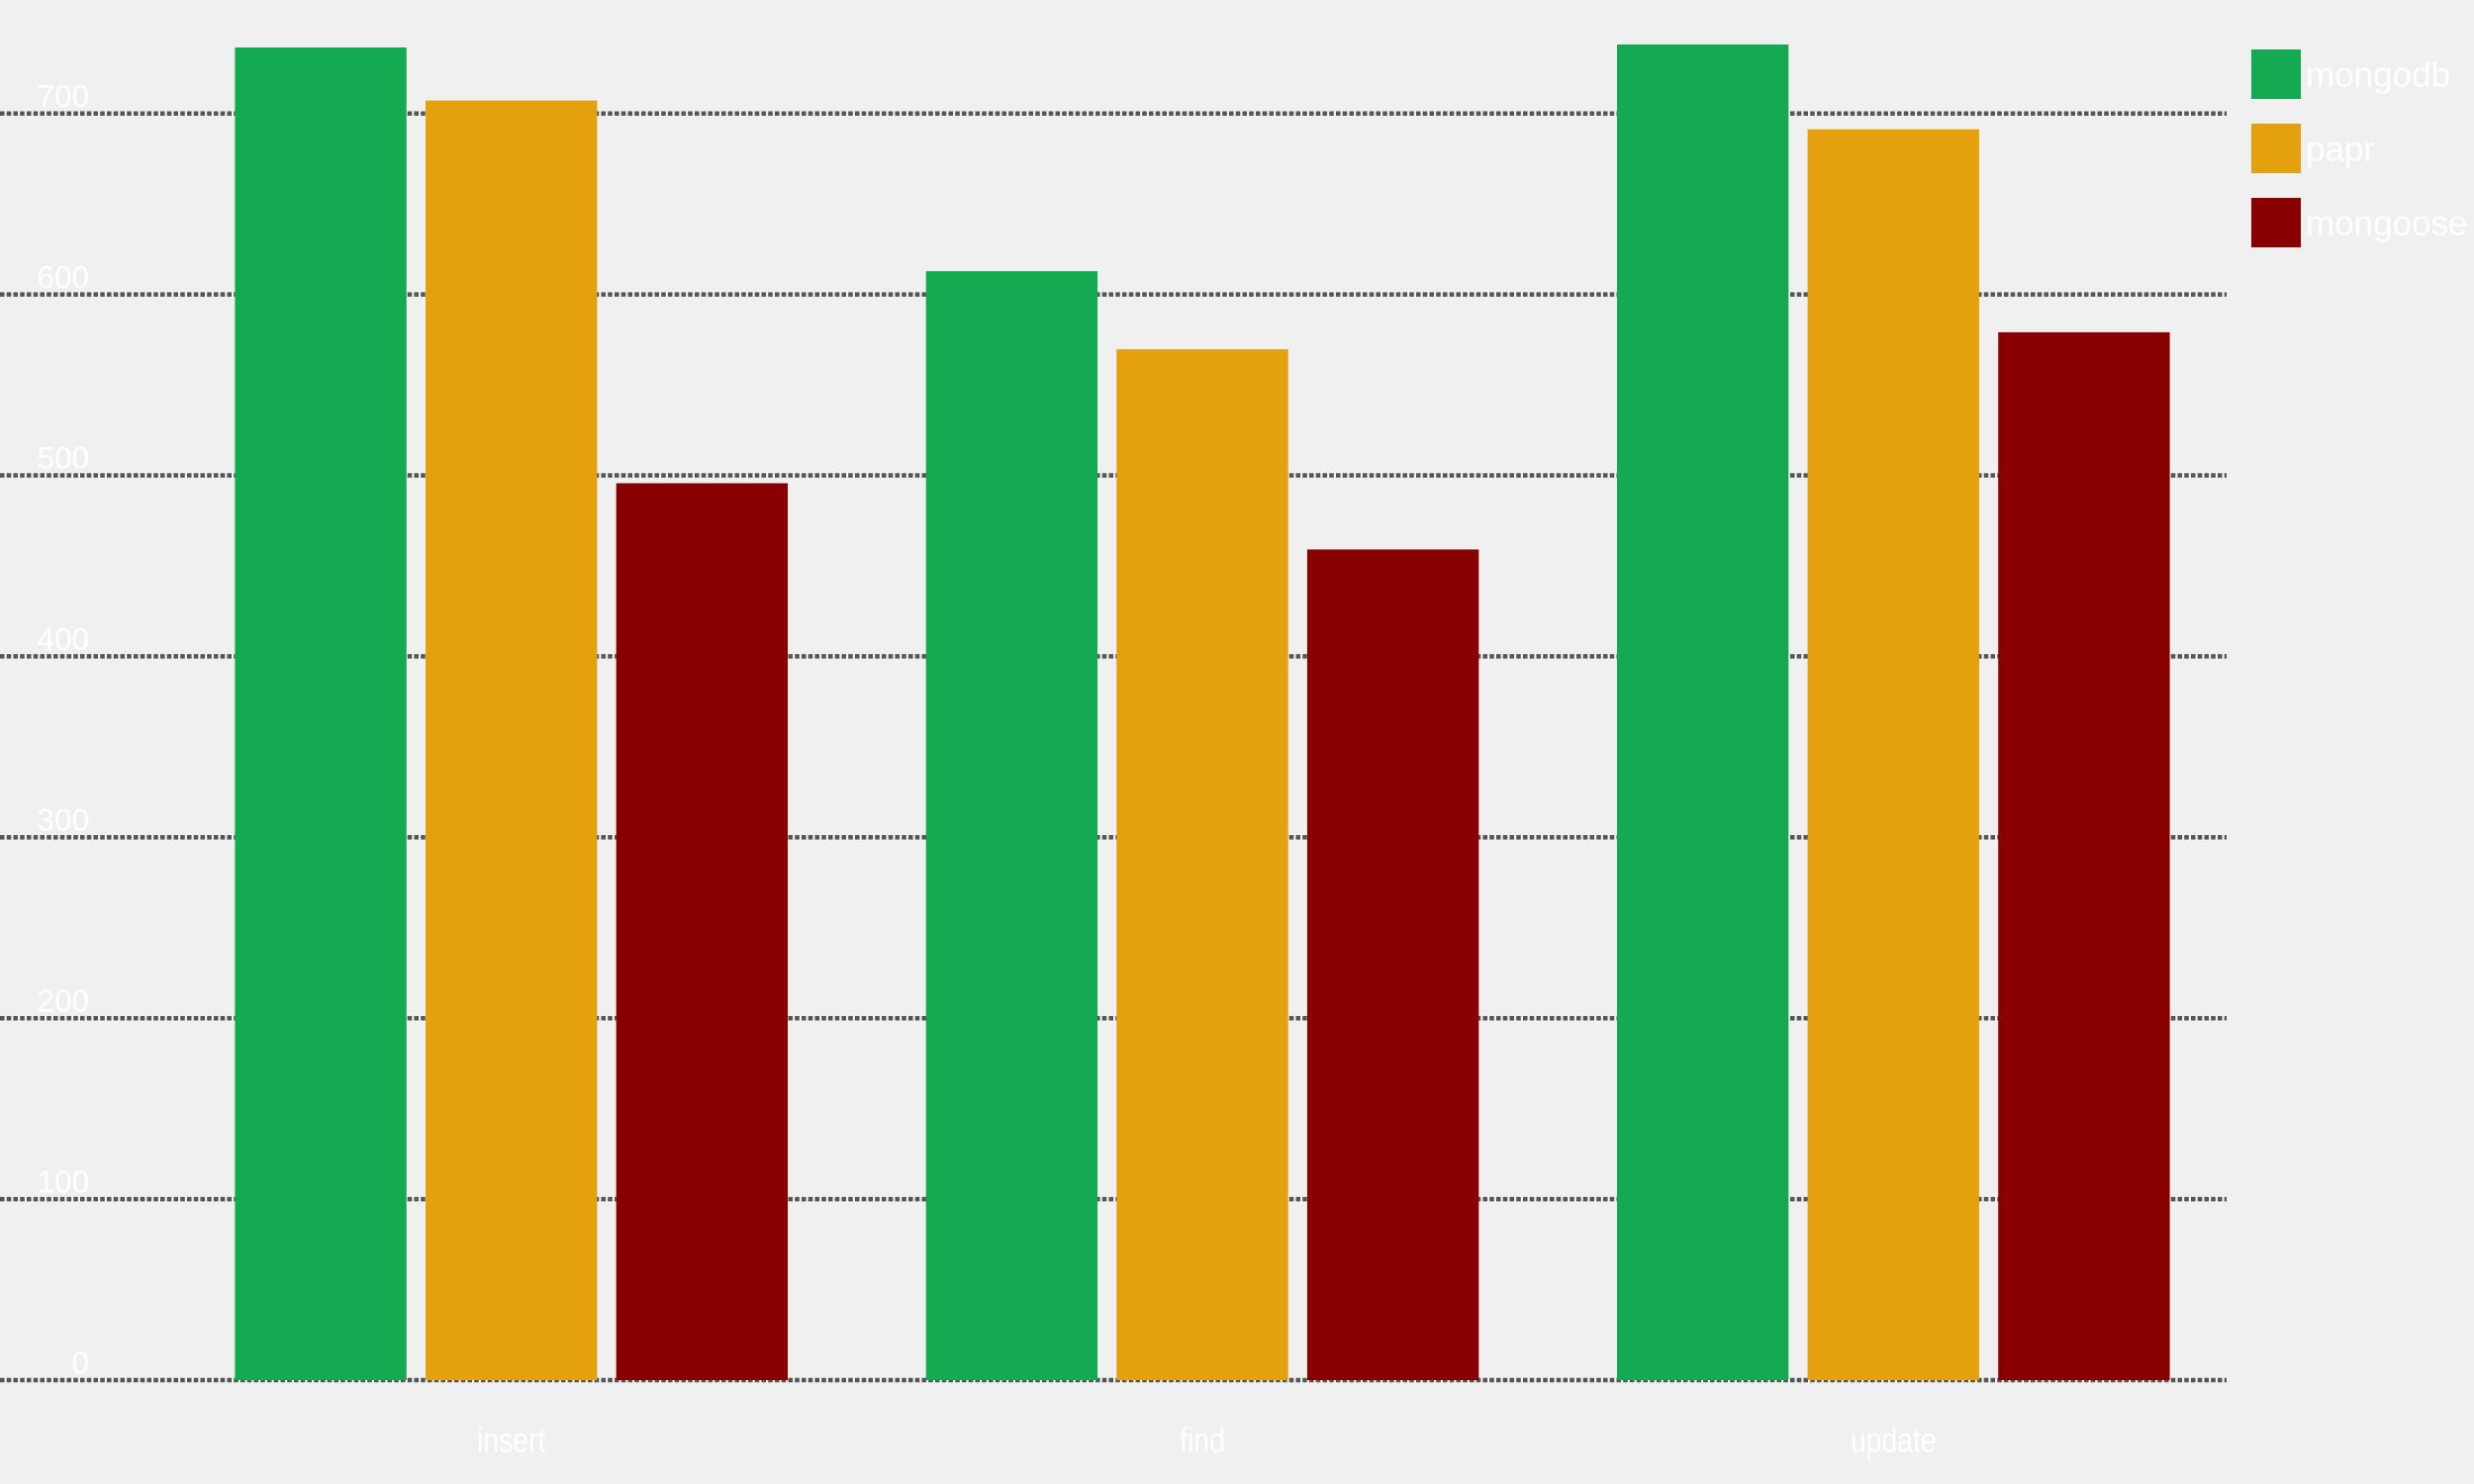
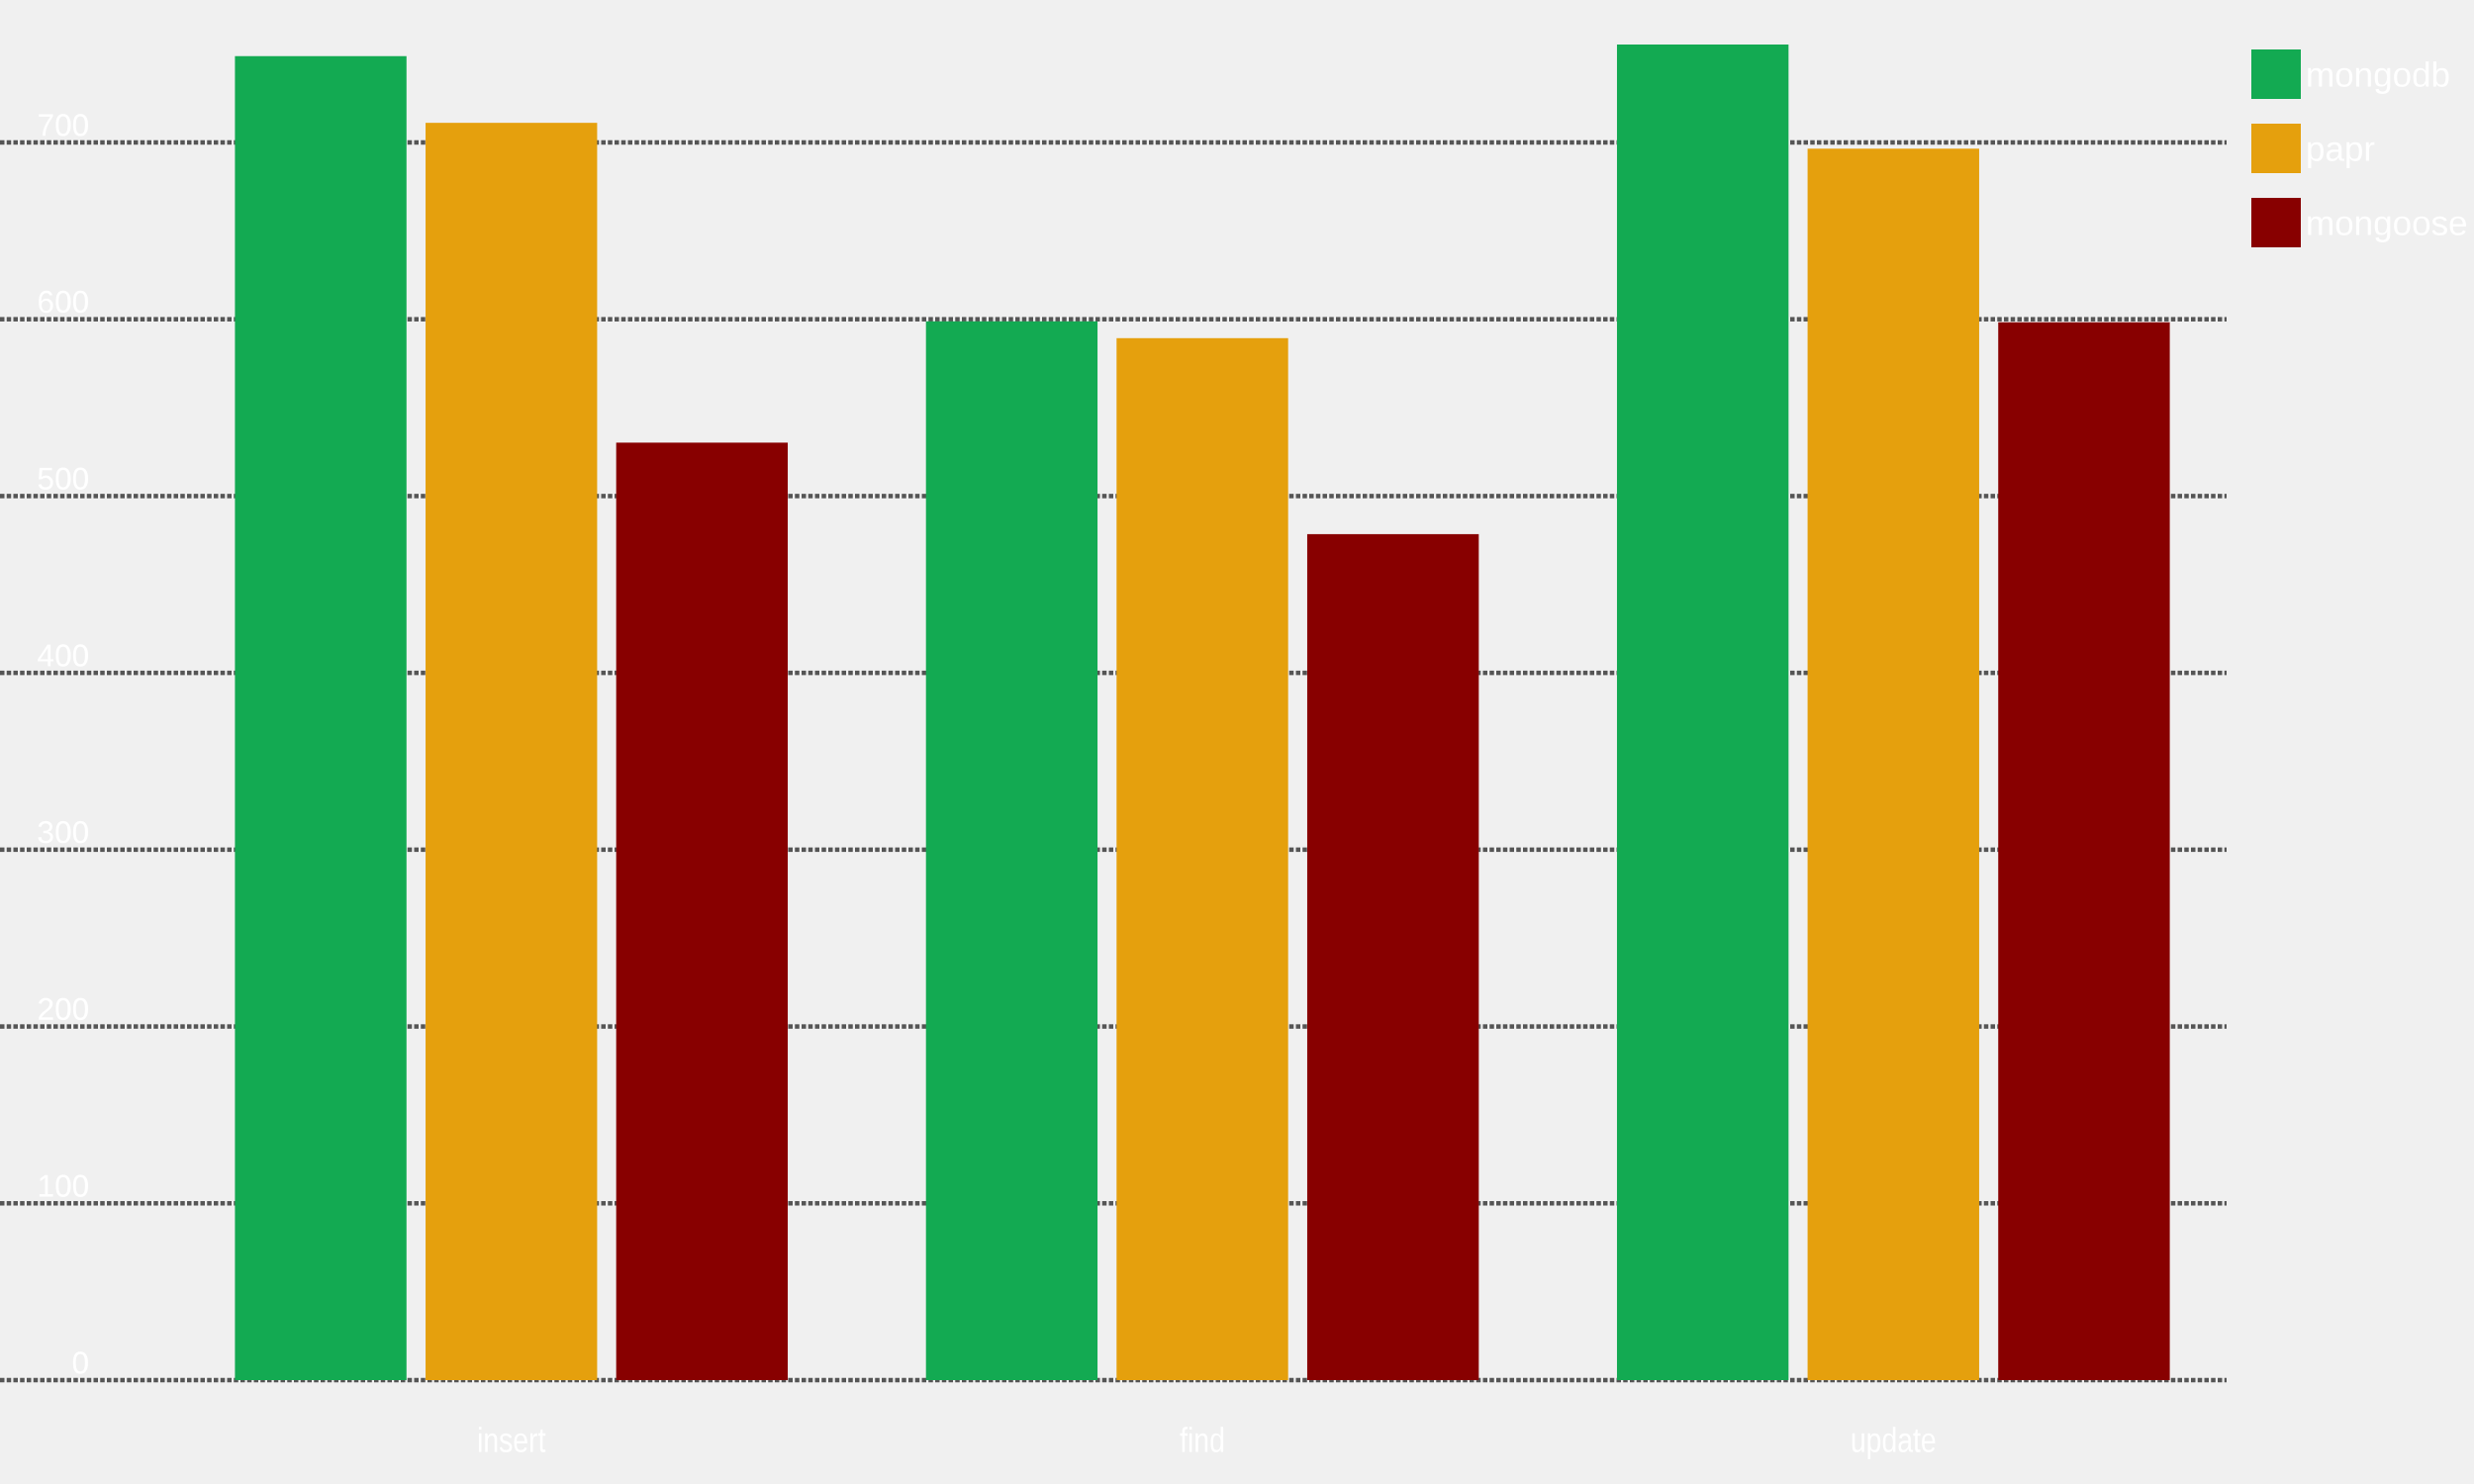
<svg xmlns="http://www.w3.org/2000/svg" class="chart" viewBox="0 0 100 60" preserveAspectRatio="none">
  <style>
        /*  */
        .bar{fill: #13aa52;}
.bar-1{fill: #13aa52;}
.bar-2{fill: #e5a00d;}
.bar-3{fill: #800;}

        .tick {
          stroke: #555;
          stroke-width: 0.2;
        }

        .tick-label {
          font-family: "Helvetica Nue", Arial, sans-serif; fill: #fff;
        }

        .bar-label {
          font-family: "Helvetica Nue", Arial, sans-serif;
          fill: white;
        }
        /*  */
      </style>
  <defs>
    <linearGradient id="bgGradient" x1="0" x2="0" y1="0" y2="1">
      <stop offset="0%" stop-color="#e0e1e2" />
      <stop offset="25%" stop-color="#ffffff" stop-opacity="0" />
    </linearGradient>
  </defs>
  <g transform="scale(0.9, 1)">
    <g transform="scale(1, 0.9) translate(0, 2)">
      <line x1="0" x2="100" y1="60" y2="60" stroke-dasharray="0.2 0.1" class="tick" />
      <text x="4" y="60" dy="-0.3" text-anchor="end" font-size="1.4" class="tick-label">0</text>
-       <line x1="0" x2="100" y1="51.871" y2="51.871" stroke-dasharray="0.2 0.1" class="tick" />
-       <text x="4" y="51.871" dy="-0.3" text-anchor="end" font-size="1.4" class="tick-label">100</text>
-       <line x1="0" x2="100" y1="43.743" y2="43.743" stroke-dasharray="0.2 0.1" class="tick" />
-       <text x="4" y="43.743" dy="-0.3" text-anchor="end" font-size="1.4" class="tick-label">200</text>
-       <line x1="0" x2="100" y1="35.614" y2="35.614" stroke-dasharray="0.2 0.1" class="tick" />
-       <text x="4" y="35.614" dy="-0.3" text-anchor="end" font-size="1.4" class="tick-label">300</text>
-       <line x1="0" x2="100" y1="27.485" y2="27.485" stroke-dasharray="0.2 0.1" class="tick" />
-       <text x="4" y="27.485" dy="-0.3" text-anchor="end" font-size="1.4" class="tick-label">400</text>
-       <line x1="0" x2="100" y1="19.357" y2="19.357" stroke-dasharray="0.2 0.1" class="tick" />
-       <text x="4" y="19.357" dy="-0.3" text-anchor="end" font-size="1.4" class="tick-label">500</text>
-       <line x1="0" x2="100" y1="11.228" y2="11.228" stroke-dasharray="0.2 0.1" class="tick" />
-       <text x="4" y="11.228" dy="-0.3" text-anchor="end" font-size="1.4" class="tick-label">600</text>
-       <line x1="0" x2="100" y1="3.099" y2="3.099" stroke-dasharray="0.2 0.1" class="tick" />
-       <text x="4" y="3.099" dy="-0.3" text-anchor="end" font-size="1.4" class="tick-label">700</text>
+       <line x1="0" x2="100" y1="52.057" y2="52.057" stroke-dasharray="0.2 0.1" class="tick" />
+       <text x="4" y="52.057" dy="-0.3" text-anchor="end" font-size="1.4" class="tick-label">100</text>
+       <line x1="0" x2="100" y1="44.114" y2="44.114" stroke-dasharray="0.2 0.1" class="tick" />
+       <text x="4" y="44.114" dy="-0.3" text-anchor="end" font-size="1.4" class="tick-label">200</text>
+       <line x1="0" x2="100" y1="36.171" y2="36.171" stroke-dasharray="0.2 0.1" class="tick" />
+       <text x="4" y="36.171" dy="-0.3" text-anchor="end" font-size="1.4" class="tick-label">300</text>
+       <line x1="0" x2="100" y1="28.228" y2="28.228" stroke-dasharray="0.2 0.1" class="tick" />
+       <text x="4" y="28.228" dy="-0.3" text-anchor="end" font-size="1.4" class="tick-label">400</text>
+       <line x1="0" x2="100" y1="20.285" y2="20.285" stroke-dasharray="0.2 0.1" class="tick" />
+       <text x="4" y="20.285" dy="-0.3" text-anchor="end" font-size="1.4" class="tick-label">500</text>
+       <line x1="0" x2="100" y1="12.342" y2="12.342" stroke-dasharray="0.2 0.1" class="tick" />
+       <text x="4" y="12.342" dy="-0.3" text-anchor="end" font-size="1.4" class="tick-label">600</text>
+       <line x1="0" x2="100" y1="4.399" y2="4.399" stroke-dasharray="0.2 0.1" class="tick" />
+       <text x="4" y="4.399" dy="-0.3" text-anchor="end" font-size="1.4" class="tick-label">700</text>
    </g>
    <g transform="scale(0.9, 1) translate(10, 0)">
      <text class="tick-label" x="15.517" y="60" dy="-1.3" text-anchor="middle" font-size="1.4">insert</text>
      <text class="tick-label" x="50" y="60" dy="-1.3" text-anchor="middle" font-size="1.4">find</text>
      <text class="tick-label" x="84.483" y="60" dy="-1.3" text-anchor="middle" font-size="1.4">update</text>
    </g>
    <g transform="scale(0.9) translate(10, 2)">
-       <rect class="bar-1" x="1.724" y="0.132" width="8.561" height="59.868" />
-       <rect class="bar-2" x="11.237" y="2.517" width="8.561" height="57.483" />
-       <rect class="bar-3" x="20.749" y="19.709" width="8.561" height="40.291" />
-       <rect class="bar-1" x="36.207" y="10.184" width="8.561" height="49.816" />
-       <rect class="bar-2" x="45.719" y="13.693" width="8.561" height="46.307" />
-       <rect class="bar-3" x="55.232" y="22.685" width="8.561" height="37.315" />
+       <rect class="bar-1" x="1.724" y="0.522" width="8.561" height="59.478" />
+       <rect class="bar-2" x="11.237" y="3.518" width="8.561" height="56.482" />
+       <rect class="bar-3" x="20.749" y="17.885" width="8.561" height="42.115" />
+       <rect class="bar-1" x="36.207" y="12.436" width="8.561" height="47.564" />
+       <rect class="bar-2" x="45.719" y="13.191" width="8.561" height="46.809" />
+       <rect class="bar-3" x="55.232" y="21.996" width="8.561" height="38.004" />
      <rect class="bar-1" x="70.69" y="0" width="8.561" height="60" />
-       <rect class="bar-2" x="80.202" y="3.808" width="8.561" height="56.192" />
-       <rect class="bar-3" x="89.715" y="12.926" width="8.561" height="47.074" />
+       <rect class="bar-2" x="80.202" y="4.679" width="8.561" height="55.321" />
+       <rect class="bar-3" x="89.715" y="12.478" width="8.561" height="47.522" />
    </g>
  </g>
  <g transform="translate(90, 2)">
    <rect class="bar-1" x="1" y="0" width="2" height="2" />
    <text class="tick-label" x="3.2" y="0" dy="1.5" text-anchor="left" font-size="1.4">mongodb</text>
    <rect class="bar-2" x="1" y="3" width="2" height="2" />
    <text class="tick-label" x="3.2" y="3" dy="1.5" text-anchor="left" font-size="1.4">papr</text>
    <rect class="bar-3" x="1" y="6" width="2" height="2" />
    <text class="tick-label" x="3.2" y="6" dy="1.5" text-anchor="left" font-size="1.4">mongoose</text>
  </g>
</svg>
